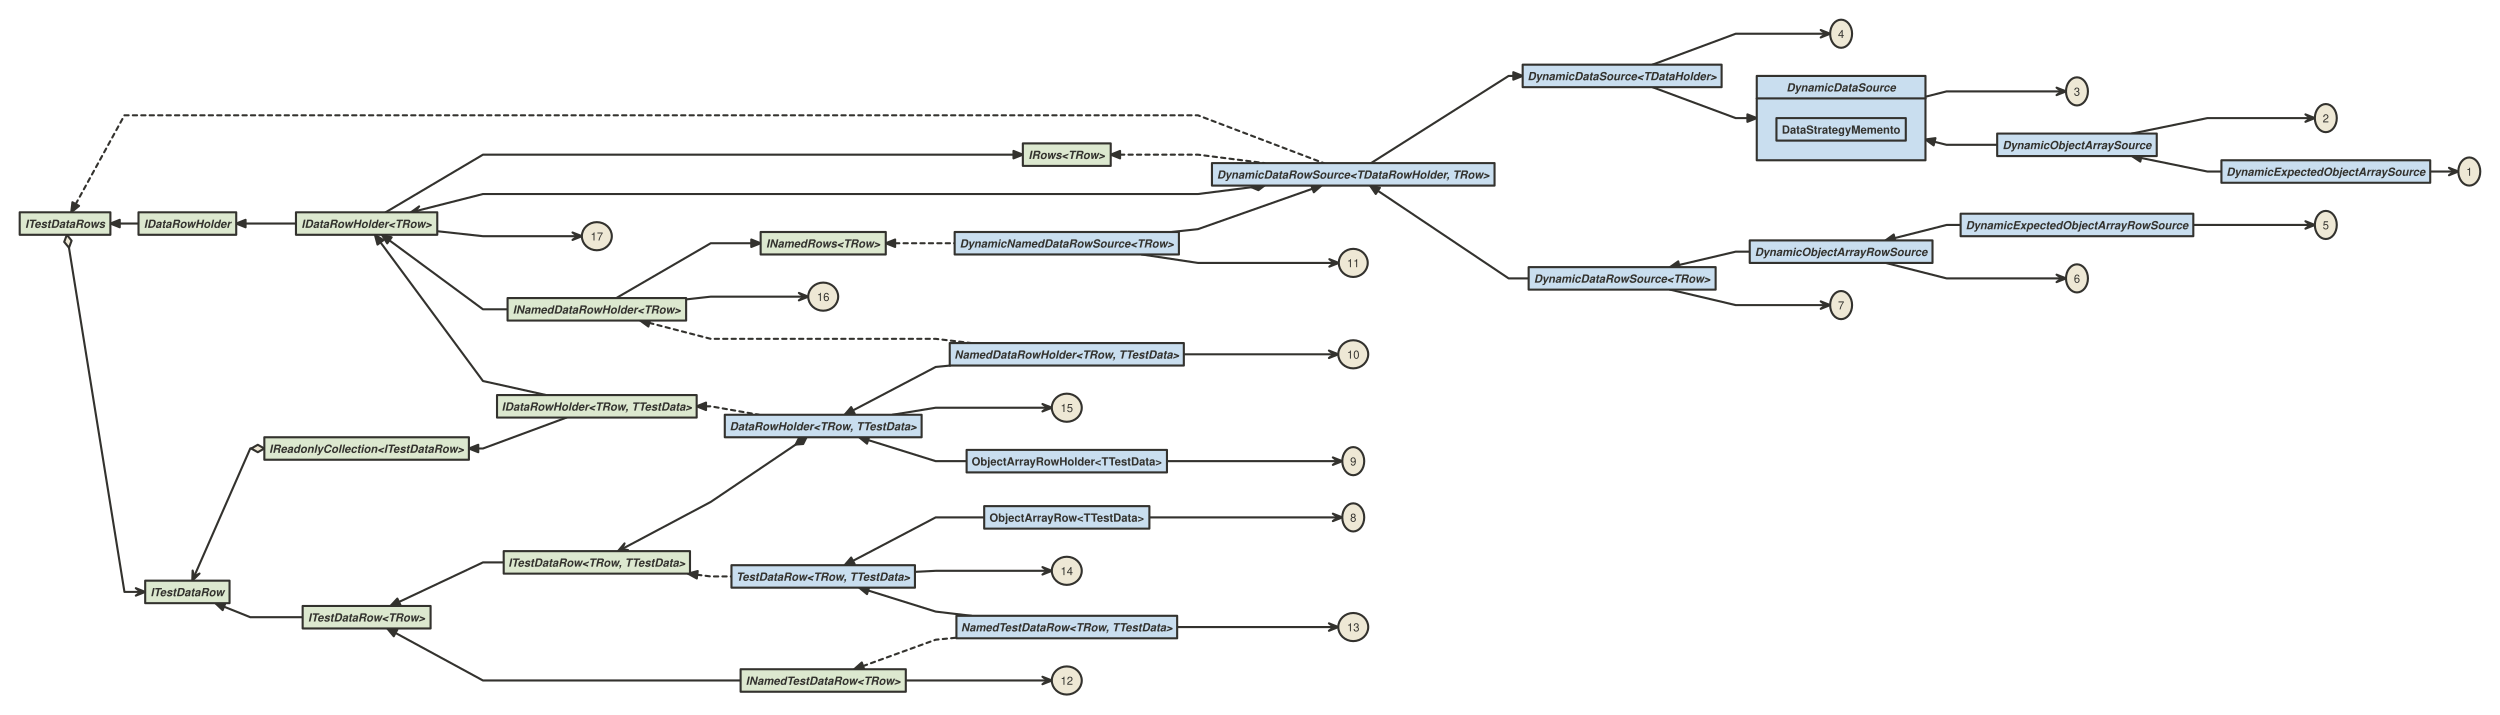
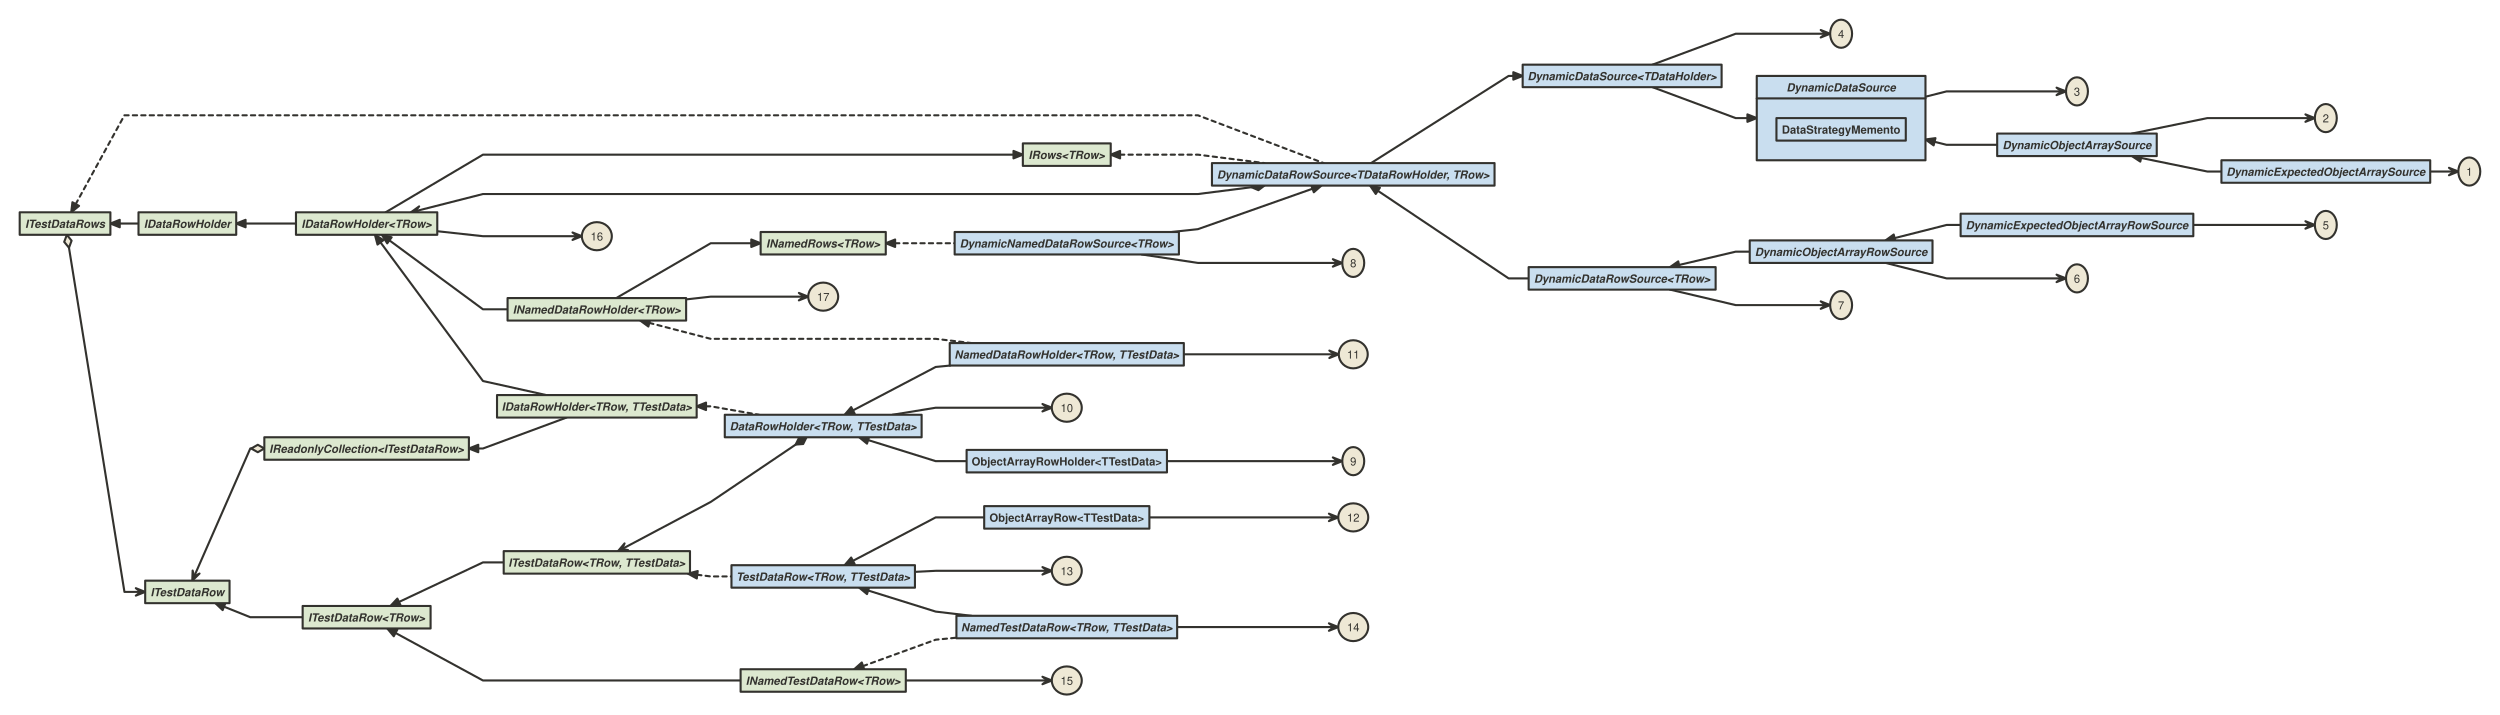
<svg xmlns="http://www.w3.org/2000/svg" version="1.1" baseProfile="full" width="3556.3" height="1016.0" viewBox="0 0 3556.25 1016">
  <g stroke-width="1.0" text-align="left" font="12pt Helvetica, Arial, sans-serif" font-size="12pt" font-family="Helvetica" font-weight="bold" font-style="normal">
    <g font-family="Helvetica" font-size="12pt" font-weight="bold" font-style="normal" stroke-width="3.0" stroke-linejoin="round" stroke-linecap="round" stroke="#33322E">
      <g stroke="transparent" fill="transparent">
        <rect x="0.0" y="0.0" height="1016.0" width="3556.3" stroke="none" />
      </g>
      <g transform="translate(8, 8)" fill="#33322E">
        <g transform="translate(20, 20)" fill="#33322E" font-family="Helvetica" font-size="12pt" font-weight="normal" font-style="normal">
          <g stroke-dasharray="6 6">
            <path d="M79.7 262.3 L149 136 L238.5 136 L238.5 136 L328 136 L328 136 L493.5 136 L493.5 136 L659 136 L659 136 L821 136 L821 136 L983 136 L983 136 L1143 136 L1143 136 L1303 136 L1303 136 L1489.5 136 L1489.5 136 L1676 136 L1676 136 L1854.905 204 L1854.9 204.0 " fill="none" />
          </g>
          <path d="M75.0 259.7 L79.7 262.3 L84.4 264.9 L73.3 274.0 Z" />
          <path d="M2360.5 348.9 L2441 330 L2461 330 L2461.0 330.0 " fill="none" />
          <path d="M2359.3 343.8 L2360.5 348.9 L2361.7 354.1 L2347.5 352.0 Z" />
          <path d="M2347.5 384.0 L2441 406 L2568.708 406 L2568.7 406.0 " fill="none" />
          <path d="M2562.0 411.3 L2568.7 406.0 L2562.0 400.7 L2575.4 406.0 Z" />
          <path d="M248.2 791.9 L328 610 L329.333 610 L329.3 610.0 " fill="none" />
          <g fill="#eee8d5">
            <path d="M338.7 615.3 L329.3 610.0 L338.7 604.7 L348.0 610.0 Z" />
          </g>
          <path d="M246.0 783.6 L248.2 791.9 L255.8 787.9 L245.5 798.0 Z" />
          <path d="M142.3 290.0 L149 290 L169 290 L169.0 290.0 " fill="none" />
          <path d="M142.3 284.7 L142.3 290.0 L142.3 295.3 L129.0 290.0 Z" />
          <path d="M290.6 835.0 L328 850 L402.5 850 L402.5 850.0 " fill="none" />
          <path d="M292.6 830.0 L290.6 835.0 L288.7 839.9 L278.3 830.0 Z" />
          <g stroke-dasharray="6 6">
            <path d="M1245.3 318.0 L1303 318 L1330 318 L1330.0 318.0 " fill="none" />
          </g>
          <path d="M1245.3 312.7 L1245.3 318.0 L1245.3 323.3 L1232.0 318.0 Z" />
          <path d="M1638.7 302.0 L1676 298 L1839.093 240.438 L1839.1 240.4 " fill="none" />
          <path d="M1840.9 245.5 L1839.1 240.4 L1837.3 235.4 L1851.7 236.0 Z" />
          <path d="M2322.6 64.0 L2441 20 L2568.708 20 L2568.7 20.0 " fill="none" />
          <path d="M2562.0 25.3 L2568.7 20.0 L2562.0 14.7 L2575.4 20.0 Z" />
          <path d="M1922.3 204.0 L2118 80 L2124.667 80 L2124.7 80.0 " fill="none" />
          <path d="M2124.7 85.3 L2124.7 80.0 L2124.7 74.7 L2138.0 80.0 Z" />
          <path d="M2322.6 96.0 L2441 140 L2457.667 140 L2457.7 140.0 " fill="none" />
          <path d="M2457.7 145.3 L2457.7 140.0 L2457.7 134.7 L2471.0 140.0 Z" />
          <path d="M2711.0 109.6 L2741 102 L2904.208 102 L2904.2 102.0 " fill="none" />
          <path d="M2897.5 107.3 L2904.2 102.0 L2897.5 96.7 L2910.9 102.0 Z" />
          <path d="M3004.6 162.0 L3112 140 L3258.208 140 L3258.2 140.0 " fill="none" />
          <path d="M3251.5 145.3 L3258.2 140.0 L3251.5 134.7 L3264.9 140.0 Z" />
          <path d="M3017.7 196.7 L3112 216 L3132 216 L3132.0 216.0 " fill="none" />
          <path d="M3018.7 191.5 L3017.7 196.7 L3016.6 201.9 L3004.6 194.0 Z" />
          <path d="M3429.0 216.0 L3449 216 L3462.333 216 L3462.3 216.0 " fill="none" />
          <path d="M3455.7 221.3 L3462.3 216.0 L3455.7 210.7 L3469.0 216.0 Z" />
          <path d="M70.1 324.4 L149 814 L171.833 814 L171.8 814.0 " fill="none" />
          <path d="M165.2 819.3 L171.8 814.0 L165.2 808.7 L178.5 814.0 Z" />
          <g fill="#eee8d5">
            <path d="M73.8 314.4 L70.1 324.4 L63.3 316.1 L67.1 306.0 Z" />
          </g>
          <path d="M1932.0 243.4 L2118 368 L2146.5 368 L2146.5 368.0 " fill="none" />
          <path d="M1934.9 239.0 L1932.0 243.4 L1929.0 247.9 L1920.9 236.0 Z" />
-           <path d="M1596.1 334.0 L1676 346 L1869.708 346 L1869.7 346.0 " fill="none" />
-           <path d="M1863.0 351.3 L1869.7 346.0 L1863.0 340.7 L1876.4 346.0 Z" />
+           <path d="M1596.1 334.0 L1676 346 L1874.708 346 L1874.7 346.0 " fill="none" />
+           <path d="M1868.0 351.3 L1874.7 346.0 L1868.0 340.7 L1881.4 346.0 Z" />
          <path d="M520.5 274.0 L659 192 L821 192 L821 192 L983 192 L983 192 L1143 192 L1143 192 L1303 192 L1303 192 L1413.667 192 L1413.7 192.0 " fill="none" />
          <path d="M1413.7 197.3 L1413.7 192.0 L1413.7 186.7 L1427.0 192.0 Z" />
          <path d="M321.3 290.0 L328 290 L393 290 L393.0 290.0 " fill="none" />
          <path d="M321.3 284.7 L321.3 290.0 L321.3 295.3 L308.0 290.0 Z" />
          <path d="M563.0 272.4 L659 248 L821 248 L821 248 L983 248 L983 248 L1143 248 L1143 248 L1303 248 L1303 248 L1489.5 248 L1489.5 248 L1676 248 L1676 248 L1752.196 238.346 L1752.2 238.3 " fill="none" />
          <g fill="#33322E">
            <path d="M1762.1 242.5 L1752.2 238.3 L1760.8 231.9 L1770.7 236.0 Z" />
          </g>
          <path d="M568.2 265.6 L563.0 272.4 L570.8 275.9 L556.5 274.0 Z" />
          <path d="M594.0 300.9 L659 308 L793.083 308 L793.1 308.0 " fill="none" />
          <path d="M786.4 313.3 L793.1 308.0 L786.4 302.7 L799.8 308.0 Z" />
          <path d="M525.9 313.9 L659 412 L694 412 L694.0 412.0 " fill="none" />
          <path d="M529.1 309.6 L525.9 313.9 L522.8 318.2 L515.2 306.0 Z" />
          <path d="M2723.9 173.7 L2741 178 L2813 178 L2813.0 178.0 " fill="none" />
          <path d="M2725.2 168.5 L2723.9 173.7 L2722.6 178.8 L2711.0 170.4 Z" />
          <path d="M848.6 396.0 L983 318 L1040.667 318 L1040.7 318.0 " fill="none" />
          <path d="M1040.7 323.3 L1040.7 318.0 L1040.7 312.7 L1054.0 318.0 Z" />
          <path d="M513.2 316.7 L659 514 L749 534 L749.0 534.0 " fill="none" />
          <path d="M517.5 313.6 L513.2 316.7 L509.0 319.9 L505.3 306.0 Z" />
          <path d="M948.0 397.9 L983 394 L1115.083 394 L1115.1 394.0 " fill="none" />
          <path d="M1108.4 399.3 L1115.1 394.0 L1108.4 388.7 L1121.8 394.0 Z" />
          <g stroke-dasharray="6 6">
            <path d="M895.6 431.3 L983 454 L1143 454 L1143 454 L1303 454 L1303 454 L1353.864 460 L1353.9 460.0 " fill="none" />
          </g>
          <path d="M897.0 426.2 L895.6 431.3 L894.3 436.5 L882.7 428.0 Z" />
-           <path d="M1656.0 476.0 L1676 476 L1869.083 476 L1869.1 476.0 " fill="none" />
-           <path d="M1862.4 481.3 L1869.1 476.0 L1862.4 470.7 L1875.8 476.0 Z" />
+           <path d="M1656.0 476.0 L1676 476 L1869.708 476 L1869.7 476.0 " fill="none" />
+           <path d="M1863.0 481.3 L1869.7 476.0 L1863.0 470.7 L1876.4 476.0 Z" />
          <path d="M1185.3 555.8 L1303 494 L1323.722 492 L1323.7 492.0 " fill="none" />
          <path d="M1182.8 551.1 L1185.3 555.8 L1187.8 560.5 L1173.5 562.0 Z" />
          <path d="M1241.5 562.0 L1303 552 L1461.583 552 L1461.6 552.0 " fill="none" />
          <path d="M1454.9 557.3 L1461.6 552.0 L1454.9 546.7 L1468.3 552.0 Z" />
          <path d="M1206.9 598.0 L1303 628 L1347 628 L1347.0 628.0 " fill="none" />
          <path d="M1208.5 592.9 L1206.9 598.0 L1205.3 603.1 L1194.2 594.0 Z" />
          <path d="M1632.0 628.0 L1676 628 L1874.708 628 L1874.7 628.0 " fill="none" />
          <path d="M1868.0 633.3 L1874.7 628.0 L1868.0 622.7 L1881.4 628.0 Z" />
          <path d="M652.3 610.0 L659 610 L777.8 566 L777.8 566.0 " fill="none" />
          <path d="M652.3 604.7 L652.3 610.0 L652.3 615.3 L639.0 610.0 Z" />
          <g stroke-dasharray="6 6">
            <path d="M976.3 550.0 L983 550 L1051.571 562 L1051.6 562.0 " fill="none" />
          </g>
          <path d="M976.3 544.7 L976.3 550.0 L976.3 555.3 L963.0 550.0 Z" />
          <path d="M857.0 752.9 L983 686 L1103.824 604.443 L1103.8 604.4 " fill="none" />
          <g fill="#33322E">
            <path d="M1114.5 603.6 L1103.8 604.4 L1108.6 594.8 L1119.3 594.0 Z" />
          </g>
          <path d="M860.4 745.0 L857.0 752.9 L865.4 754.5 L851.1 756.0 Z" />
          <path d="M539.5 828.3 L659 772 L688.5 772 L688.5 772.0 " fill="none" />
          <path d="M537.2 823.5 L539.5 828.3 L541.8 833.1 L527.4 834.0 Z" />
          <g stroke-dasharray="6 6">
            <path d="M963.8 789.6 L983 792 L1012.5 792 L1012.5 792.0 " fill="none" />
          </g>
          <path d="M964.5 784.3 L963.8 789.6 L963.2 794.9 L950.6 788.0 Z" />
          <path d="M1185.3 769.8 L1303 708 L1372 708 L1372.0 708.0 " fill="none" />
          <path d="M1182.8 765.1 L1185.3 769.8 L1187.8 774.5 L1173.5 776.0 Z" />
          <path d="M1273.5 785.5 L1303 784 L1461.583 784 L1461.6 784.0 " fill="none" />
          <path d="M1454.9 789.3 L1461.6 784.0 L1454.9 778.7 L1468.3 784.0 Z" />
-           <path d="M1607.0 708.0 L1676 708 L1874.708 708 L1874.7 708.0 " fill="none" />
-           <path d="M1868.0 713.3 L1874.7 708.0 L1868.0 702.7 L1881.4 708.0 Z" />
+           <path d="M1607.0 708.0 L1676 708 L1869.083 708 L1869.1 708.0 " fill="none" />
+           <path d="M1862.4 713.3 L1869.1 708.0 L1862.4 702.7 L1875.8 708.0 Z" />
          <path d="M1206.9 812.0 L1303 842 L1353.864 848 L1353.9 848.0 " fill="none" />
          <path d="M1208.5 806.9 L1206.9 812.0 L1205.3 817.1 L1194.2 808.0 Z" />
          <g stroke-dasharray="6 6">
            <path d="M1199.7 919.5 L1303 882 L1332.5 879.153 L1332.5 879.2 " fill="none" />
          </g>
          <path d="M1197.9 914.4 L1199.7 919.5 L1201.5 924.5 L1187.1 924.0 Z" />
          <g stroke-dasharray="6 6">
            <path d="M1565.3 192.0 L1676 192 L1770.714 204 L1770.7 204.0 " fill="none" />
          </g>
          <path d="M1565.3 186.7 L1565.3 192.0 L1565.3 197.3 L1552.0 192.0 Z" />
          <path d="M534.6 872.4 L659 940 L821 940 L821 940 L983 940 L983 940 L1025.5 940 L1025.5 940.0 " fill="none" />
          <path d="M537.2 867.7 L534.6 872.4 L532.1 877.1 L522.9 866.0 Z" />
          <path d="M1646.5 864.0 L1676 864 L1869.083 864 L1869.1 864.0 " fill="none" />
          <path d="M1862.4 869.3 L1869.1 864.0 L1862.4 858.7 L1875.8 864.0 Z" />
          <path d="M2667.1 310.7 L2741 292 L2761 292 L2761.0 292.0 " fill="none" />
          <path d="M2665.8 305.6 L2667.1 310.7 L2668.4 315.9 L2654.2 314.0 Z" />
          <path d="M3092.0 292.0 L3112 292 L3258.208 292 L3258.2 292.0 " fill="none" />
          <path d="M3251.5 297.3 L3258.2 292.0 L3251.5 286.7 L3264.9 292.0 Z" />
          <path d="M2654.2 346.0 L2741 368 L2904.208 368 L2904.2 368.0 " fill="none" />
          <path d="M2897.5 373.3 L2904.2 368.0 L2897.5 362.7 L2910.9 368.0 Z" />
          <path d="M1260.5 940.0 L1303 940 L1461.583 940 L1461.6 940.0 " fill="none" />
          <path d="M1454.9 945.3 L1461.6 940.0 L1454.9 934.7 L1468.3 940.0 Z" />
          <g data-name="ITestDataRows">
            <g fill="#DCE8CF" stroke="#33322E" data-name="ITestDataRows">
              <rect x="0.0" y="274.0" height="32.0" width="129.0" data-name="ITestDataRows" />
            </g>
            <g transform="translate(0, 274)" font-family="Helvetica" font-size="12pt" font-weight="bold" font-style="italic" data-name="ITestDataRows" data-compartment="0">
              <g transform="translate(8, 8)" fill="#33322E" text-align="center" data-name="ITestDataRows" data-compartment="0">
                <text x="56.5" y="14.1" stroke="none" text-anchor="middle" data-name="ITestDataRows" data-compartment="0">ITestDataRows</text>
              </g>
            </g>
          </g>
          <g data-name="DynamicNamedDataRowSource&lt;TRow&gt;">
            <g fill="#C9DEEF" stroke="#33322E" data-name="DynamicNamedDataRowSource&lt;TRow&gt;">
              <rect x="1330.0" y="302.0" height="32.0" width="319.0" data-name="DynamicNamedDataRowSource&lt;TRow&gt;" />
            </g>
            <g transform="translate(1330, 302)" font-family="Helvetica" font-size="12pt" font-weight="bold" font-style="italic" data-name="DynamicNamedDataRowSource&lt;TRow&gt;" data-compartment="0">
              <g transform="translate(8, 8)" fill="#33322E" text-align="center" data-name="DynamicNamedDataRowSource&lt;TRow&gt;" data-compartment="0">
                <text x="151.5" y="14.1" stroke="none" text-anchor="middle" data-name="DynamicNamedDataRowSource&lt;TRow&gt;" data-compartment="0">DynamicNamedDataRowSource&lt;TRow&gt;</text>
              </g>
            </g>
          </g>
          <g data-name="DynamicDataSource">
            <g fill="#C9DEEF" stroke="#33322E" data-name="DynamicDataSource">
              <rect x="2471.0" y="80.0" height="120.0" width="240.0" data-name="DynamicDataSource" />
              <path d="M2471.0 112.0 L2711.0 112.0" fill="none" data-name="DynamicDataSource" />
            </g>
            <g transform="translate(2471, 80)" font-family="Helvetica" font-size="12pt" font-weight="bold" font-style="italic" data-name="DynamicDataSource" data-compartment="0">
              <g transform="translate(8, 8)" fill="#33322E" text-align="center" data-name="DynamicDataSource" data-compartment="0">
                <text x="112.0" y="14.1" stroke="none" text-anchor="middle" data-name="DynamicDataSource" data-compartment="0">DynamicDataSource</text>
              </g>
            </g>
            <g transform="translate(2471, 112)" font-family="Helvetica" font-size="12pt" font-weight="normal" font-style="normal" data-name="DynamicDataSource" data-compartment="1">
              <g transform="translate(8, 8)" fill="#33322E" data-name="DynamicDataSource" data-compartment="1">
                <g transform="translate(20, 20)" data-name="DynamicDataSource" data-compartment="1">
                  <g data-name="DataStrategyMemento">
                    <g fill="#C9DEEF" stroke="#33322E" data-name="DataStrategyMemento">
                      <rect x="0.0" y="0.0" height="32.0" width="184.0" data-name="DataStrategyMemento" />
                    </g>
                    <g transform="translate(0, 0)" font-family="Helvetica" font-size="12pt" font-weight="bold" font-style="normal" data-name="DataStrategyMemento" data-compartment="0">
                      <g transform="translate(8, 8)" fill="#33322E" text-align="center" data-name="DataStrategyMemento" data-compartment="0">
                        <text x="84.0" y="14.1" stroke="none" text-anchor="middle" data-name="DataStrategyMemento" data-compartment="0">DataStrategyMemento</text>
                      </g>
                    </g>
                  </g>
                </g>
              </g>
            </g>
          </g>
          <g data-name="ITestDataRow&lt;TRow, TTestData&gt;">
            <g fill="#DCE8CF" stroke="#33322E" data-name="ITestDataRow&lt;TRow, TTestData&gt;">
              <rect x="688.5" y="756.0" height="32.0" width="265.0" data-name="ITestDataRow&lt;TRow, TTestData&gt;" />
            </g>
            <g transform="translate(688.5, 756)" font-family="Helvetica" font-size="12pt" font-weight="bold" font-style="italic" data-name="ITestDataRow&lt;TRow, TTestData&gt;" data-compartment="0">
              <g transform="translate(8, 8)" fill="#33322E" text-align="center" data-name="ITestDataRow&lt;TRow, TTestData&gt;" data-compartment="0">
                <text x="124.5" y="14.1" stroke="none" text-anchor="middle" data-name="ITestDataRow&lt;TRow, TTestData&gt;" data-compartment="0">ITestDataRow&lt;TRow, TTestData&gt;</text>
              </g>
            </g>
          </g>
          <g data-name="INamedTestDataRow&lt;TRow&gt;">
            <g fill="#DCE8CF" stroke="#33322E" data-name="INamedTestDataRow&lt;TRow&gt;">
              <rect x="1025.5" y="924.0" height="32.0" width="235.0" data-name="INamedTestDataRow&lt;TRow&gt;" />
            </g>
            <g transform="translate(1025.5, 924)" font-family="Helvetica" font-size="12pt" font-weight="bold" font-style="italic" data-name="INamedTestDataRow&lt;TRow&gt;" data-compartment="0">
              <g transform="translate(8, 8)" fill="#33322E" text-align="center" data-name="INamedTestDataRow&lt;TRow&gt;" data-compartment="0">
                <text x="109.5" y="14.1" stroke="none" text-anchor="middle" data-name="INamedTestDataRow&lt;TRow&gt;" data-compartment="0">INamedTestDataRow&lt;TRow&gt;</text>
              </g>
            </g>
          </g>
          <g data-name="TestDataRow&lt;TRow, TTestData&gt;">
            <g fill="#C9DEEF" stroke="#33322E" data-name="TestDataRow&lt;TRow, TTestData&gt;">
              <rect x="1012.5" y="776.0" height="32.0" width="261.0" data-name="TestDataRow&lt;TRow, TTestData&gt;" />
            </g>
            <g transform="translate(1012.5, 776)" font-family="Helvetica" font-size="12pt" font-weight="bold" font-style="italic" data-name="TestDataRow&lt;TRow, TTestData&gt;" data-compartment="0">
              <g transform="translate(8, 8)" fill="#33322E" text-align="center" data-name="TestDataRow&lt;TRow, TTestData&gt;" data-compartment="0">
                <text x="122.5" y="14.1" stroke="none" text-anchor="middle" data-name="TestDataRow&lt;TRow, TTestData&gt;" data-compartment="0">TestDataRow&lt;TRow, TTestData&gt;</text>
              </g>
            </g>
          </g>
          <g data-name="ITestDataRow&lt;TRow&gt;">
            <g fill="#DCE8CF" stroke="#33322E" data-name="ITestDataRow&lt;TRow&gt;">
              <rect x="402.5" y="834.0" height="32.0" width="182.0" data-name="ITestDataRow&lt;TRow&gt;" />
            </g>
            <g transform="translate(402.5, 834)" font-family="Helvetica" font-size="12pt" font-weight="bold" font-style="italic" data-name="ITestDataRow&lt;TRow&gt;" data-compartment="0">
              <g transform="translate(8, 8)" fill="#33322E" text-align="center" data-name="ITestDataRow&lt;TRow&gt;" data-compartment="0">
                <text x="83.0" y="14.1" stroke="none" text-anchor="middle" data-name="ITestDataRow&lt;TRow&gt;" data-compartment="0">ITestDataRow&lt;TRow&gt;</text>
              </g>
            </g>
          </g>
          <g data-name="DynamicDataRowSource&lt;TRow&gt;">
            <g fill="#C9DEEF" stroke="#33322E" data-name="DynamicDataRowSource&lt;TRow&gt;">
              <rect x="2146.5" y="352.0" height="32.0" width="266.0" data-name="DynamicDataRowSource&lt;TRow&gt;" />
            </g>
            <g transform="translate(2146.5, 352)" font-family="Helvetica" font-size="12pt" font-weight="bold" font-style="italic" data-name="DynamicDataRowSource&lt;TRow&gt;" data-compartment="0">
              <g transform="translate(8, 8)" fill="#33322E" text-align="center" data-name="DynamicDataRowSource&lt;TRow&gt;" data-compartment="0">
                <text x="125.0" y="14.1" stroke="none" text-anchor="middle" data-name="DynamicDataRowSource&lt;TRow&gt;" data-compartment="0">DynamicDataRowSource&lt;TRow&gt;</text>
              </g>
            </g>
          </g>
          <g data-name="DynamicDataRowSource&lt;TDataRowHolder, TRow&gt;">
            <g fill="#C9DEEF" stroke="#33322E" data-name="DynamicDataRowSource&lt;TDataRowHolder, TRow&gt;">
              <rect x="1696.0" y="204.0" height="32.0" width="402.0" data-name="DynamicDataRowSource&lt;TDataRowHolder, TRow&gt;" />
            </g>
            <g transform="translate(1696, 204)" font-family="Helvetica" font-size="12pt" font-weight="bold" font-style="italic" data-name="DynamicDataRowSource&lt;TDataRowHolder, TRow&gt;" data-compartment="0">
              <g transform="translate(8, 8)" fill="#33322E" text-align="center" data-name="DynamicDataRowSource&lt;TDataRowHolder, TRow&gt;" data-compartment="0">
                <text x="193.0" y="14.1" stroke="none" text-anchor="middle" data-name="DynamicDataRowSource&lt;TDataRowHolder, TRow&gt;" data-compartment="0">DynamicDataRowSource&lt;TDataRowHolder, TRow&gt;</text>
              </g>
            </g>
          </g>
          <g data-name="IDataRowHolder">
            <g fill="#DCE8CF" stroke="#33322E" data-name="IDataRowHolder">
              <rect x="169.0" y="274.0" height="32.0" width="139.0" data-name="IDataRowHolder" />
            </g>
            <g transform="translate(169, 274)" font-family="Helvetica" font-size="12pt" font-weight="bold" font-style="italic" data-name="IDataRowHolder" data-compartment="0">
              <g transform="translate(8, 8)" fill="#33322E" text-align="center" data-name="IDataRowHolder" data-compartment="0">
                <text x="61.5" y="14.1" stroke="none" text-anchor="middle" data-name="IDataRowHolder" data-compartment="0">IDataRowHolder</text>
              </g>
            </g>
          </g>
          <g data-name="INamedDataRowHolder&lt;TRow&gt;">
            <g fill="#DCE8CF" stroke="#33322E" data-name="INamedDataRowHolder&lt;TRow&gt;">
              <rect x="694.0" y="396.0" height="32.0" width="254.0" data-name="INamedDataRowHolder&lt;TRow&gt;" />
            </g>
            <g transform="translate(694, 396)" font-family="Helvetica" font-size="12pt" font-weight="bold" font-style="italic" data-name="INamedDataRowHolder&lt;TRow&gt;" data-compartment="0">
              <g transform="translate(8, 8)" fill="#33322E" text-align="center" data-name="INamedDataRowHolder&lt;TRow&gt;" data-compartment="0">
                <text x="119.0" y="14.1" stroke="none" text-anchor="middle" data-name="INamedDataRowHolder&lt;TRow&gt;" data-compartment="0">INamedDataRowHolder&lt;TRow&gt;</text>
              </g>
            </g>
          </g>
          <g data-name="IDataRowHolder&lt;TRow, TTestData&gt;">
            <g fill="#DCE8CF" stroke="#33322E" data-name="IDataRowHolder&lt;TRow, TTestData&gt;">
              <rect x="679.0" y="534.0" height="32.0" width="284.0" data-name="IDataRowHolder&lt;TRow, TTestData&gt;" />
            </g>
            <g transform="translate(679, 534)" font-family="Helvetica" font-size="12pt" font-weight="bold" font-style="italic" data-name="IDataRowHolder&lt;TRow, TTestData&gt;" data-compartment="0">
              <g transform="translate(8, 8)" fill="#33322E" text-align="center" data-name="IDataRowHolder&lt;TRow, TTestData&gt;" data-compartment="0">
                <text x="134.0" y="14.1" stroke="none" text-anchor="middle" data-name="IDataRowHolder&lt;TRow, TTestData&gt;" data-compartment="0">IDataRowHolder&lt;TRow, TTestData&gt;</text>
              </g>
            </g>
          </g>
          <g data-name="IReadonlyCollection&lt;ITestDataRow&gt;">
            <g fill="#DCE8CF" stroke="#33322E" data-name="IReadonlyCollection&lt;ITestDataRow&gt;">
              <rect x="348.0" y="594.0" height="32.0" width="291.0" data-name="IReadonlyCollection&lt;ITestDataRow&gt;" />
            </g>
            <g transform="translate(348, 594)" font-family="Helvetica" font-size="12pt" font-weight="bold" font-style="italic" data-name="IReadonlyCollection&lt;ITestDataRow&gt;" data-compartment="0">
              <g transform="translate(8, 8)" fill="#33322E" text-align="center" data-name="IReadonlyCollection&lt;ITestDataRow&gt;" data-compartment="0">
                <text x="137.5" y="14.1" stroke="none" text-anchor="middle" data-name="IReadonlyCollection&lt;ITestDataRow&gt;" data-compartment="0">IReadonlyCollection&lt;ITestDataRow&gt;</text>
              </g>
            </g>
          </g>
          <g data-name="NamedDataRowHolder&lt;TRow, TTestData&gt;">
            <g fill="#C9DEEF" stroke="#33322E" data-name="NamedDataRowHolder&lt;TRow, TTestData&gt;">
              <rect x="1323.0" y="460.0" height="32.0" width="333.0" data-name="NamedDataRowHolder&lt;TRow, TTestData&gt;" />
            </g>
            <g transform="translate(1323, 460)" font-family="Helvetica" font-size="12pt" font-weight="bold" font-style="italic" data-name="NamedDataRowHolder&lt;TRow, TTestData&gt;" data-compartment="0">
              <g transform="translate(8, 8)" fill="#33322E" text-align="center" data-name="NamedDataRowHolder&lt;TRow, TTestData&gt;" data-compartment="0">
                <text x="158.5" y="14.1" stroke="none" text-anchor="middle" data-name="NamedDataRowHolder&lt;TRow, TTestData&gt;" data-compartment="0">NamedDataRowHolder&lt;TRow, TTestData&gt;</text>
              </g>
            </g>
          </g>
          <g data-name="DataRowHolder&lt;TRow, TTestData&gt;">
            <g fill="#C9DEEF" stroke="#33322E" data-name="DataRowHolder&lt;TRow, TTestData&gt;">
              <rect x="1003.0" y="562.0" height="32.0" width="280.0" data-name="DataRowHolder&lt;TRow, TTestData&gt;" />
            </g>
            <g transform="translate(1003, 562)" font-family="Helvetica" font-size="12pt" font-weight="bold" font-style="italic" data-name="DataRowHolder&lt;TRow, TTestData&gt;" data-compartment="0">
              <g transform="translate(8, 8)" fill="#33322E" text-align="center" data-name="DataRowHolder&lt;TRow, TTestData&gt;" data-compartment="0">
                <text x="132.0" y="14.1" stroke="none" text-anchor="middle" data-name="DataRowHolder&lt;TRow, TTestData&gt;" data-compartment="0">DataRowHolder&lt;TRow, TTestData&gt;</text>
              </g>
            </g>
          </g>
          <g data-name="IDataRowHolder&lt;TRow&gt;">
            <g fill="#DCE8CF" stroke="#33322E" data-name="IDataRowHolder&lt;TRow&gt;">
              <rect x="393.0" y="274.0" height="32.0" width="201.0" data-name="IDataRowHolder&lt;TRow&gt;" />
            </g>
            <g transform="translate(393, 274)" font-family="Helvetica" font-size="12pt" font-weight="bold" font-style="italic" data-name="IDataRowHolder&lt;TRow&gt;" data-compartment="0">
              <g transform="translate(8, 8)" fill="#33322E" text-align="center" data-name="IDataRowHolder&lt;TRow&gt;" data-compartment="0">
                <text x="92.5" y="14.1" stroke="none" text-anchor="middle" data-name="IDataRowHolder&lt;TRow&gt;" data-compartment="0">IDataRowHolder&lt;TRow&gt;</text>
              </g>
            </g>
          </g>
          <g data-name="ITestDataRow">
            <g fill="#DCE8CF" stroke="#33322E" data-name="ITestDataRow">
              <rect x="178.5" y="798.0" height="32.0" width="120.0" data-name="ITestDataRow" />
            </g>
            <g transform="translate(178.5, 798)" font-family="Helvetica" font-size="12pt" font-weight="bold" font-style="italic" data-name="ITestDataRow" data-compartment="0">
              <g transform="translate(8, 8)" fill="#33322E" text-align="center" data-name="ITestDataRow" data-compartment="0">
                <text x="52.0" y="14.1" stroke="none" text-anchor="middle" data-name="ITestDataRow" data-compartment="0">ITestDataRow</text>
              </g>
            </g>
          </g>
          <g data-name="IRows&lt;TRow&gt;">
            <g fill="#DCE8CF" stroke="#33322E" data-name="IRows&lt;TRow&gt;">
              <rect x="1427.0" y="176.0" height="32.0" width="125.0" data-name="IRows&lt;TRow&gt;" />
            </g>
            <g transform="translate(1427, 176)" font-family="Helvetica" font-size="12pt" font-weight="bold" font-style="italic" data-name="IRows&lt;TRow&gt;" data-compartment="0">
              <g transform="translate(8, 8)" fill="#33322E" text-align="center" data-name="IRows&lt;TRow&gt;" data-compartment="0">
                <text x="54.5" y="14.1" stroke="none" text-anchor="middle" data-name="IRows&lt;TRow&gt;" data-compartment="0">IRows&lt;TRow&gt;</text>
              </g>
            </g>
          </g>
          <g data-name="DynamicExpectedObjectArrayRowSource">
            <g fill="#C9DEEF" stroke="#33322E" data-name="DynamicExpectedObjectArrayRowSource">
              <rect x="2761.0" y="276.0" height="32.0" width="331.0" data-name="DynamicExpectedObjectArrayRowSource" />
            </g>
            <g transform="translate(2761, 276)" font-family="Helvetica" font-size="12pt" font-weight="bold" font-style="italic" data-name="DynamicExpectedObjectArrayRowSource" data-compartment="0">
              <g transform="translate(8, 8)" fill="#33322E" text-align="center" data-name="DynamicExpectedObjectArrayRowSource" data-compartment="0">
                <text x="157.5" y="14.1" stroke="none" text-anchor="middle" data-name="DynamicExpectedObjectArrayRowSource" data-compartment="0">DynamicExpectedObjectArrayRowSource</text>
              </g>
            </g>
          </g>
          <g data-name="DynamicDataSource&lt;TDataHolder&gt;">
            <g fill="#C9DEEF" stroke="#33322E" data-name="DynamicDataSource&lt;TDataHolder&gt;">
              <rect x="2138.0" y="64.0" height="32.0" width="283.0" data-name="DynamicDataSource&lt;TDataHolder&gt;" />
            </g>
            <g transform="translate(2138, 64)" font-family="Helvetica" font-size="12pt" font-weight="bold" font-style="italic" data-name="DynamicDataSource&lt;TDataHolder&gt;" data-compartment="0">
              <g transform="translate(8, 8)" fill="#33322E" text-align="center" data-name="DynamicDataSource&lt;TDataHolder&gt;" data-compartment="0">
                <text x="133.5" y="14.1" stroke="none" text-anchor="middle" data-name="DynamicDataSource&lt;TDataHolder&gt;" data-compartment="0">DynamicDataSource&lt;TDataHolder&gt;</text>
              </g>
            </g>
          </g>
          <g data-name="INamedRows&lt;TRow&gt;">
            <g fill="#DCE8CF" stroke="#33322E" data-name="INamedRows&lt;TRow&gt;">
              <rect x="1054.0" y="302.0" height="32.0" width="178.0" data-name="INamedRows&lt;TRow&gt;" />
            </g>
            <g transform="translate(1054, 302)" font-family="Helvetica" font-size="12pt" font-weight="bold" font-style="italic" data-name="INamedRows&lt;TRow&gt;" data-compartment="0">
              <g transform="translate(8, 8)" fill="#33322E" text-align="center" data-name="INamedRows&lt;TRow&gt;" data-compartment="0">
                <text x="81.0" y="14.1" stroke="none" text-anchor="middle" data-name="INamedRows&lt;TRow&gt;" data-compartment="0">INamedRows&lt;TRow&gt;</text>
              </g>
            </g>
          </g>
          <g data-name="DynamicObjectArrayRowSource">
            <g fill="#C9DEEF" stroke="#33322E" data-name="DynamicObjectArrayRowSource">
              <rect x="2461.0" y="314.0" height="32.0" width="260.0" data-name="DynamicObjectArrayRowSource" />
            </g>
            <g transform="translate(2461, 314)" font-family="Helvetica" font-size="12pt" font-weight="bold" font-style="italic" data-name="DynamicObjectArrayRowSource" data-compartment="0">
              <g transform="translate(8, 8)" fill="#33322E" text-align="center" data-name="DynamicObjectArrayRowSource" data-compartment="0">
                <text x="122.0" y="14.1" stroke="none" text-anchor="middle" data-name="DynamicObjectArrayRowSource" data-compartment="0">DynamicObjectArrayRowSource</text>
              </g>
            </g>
          </g>
          <g data-name="DynamicObjectArraySource">
            <g fill="#C9DEEF" stroke="#33322E" data-name="DynamicObjectArraySource">
              <rect x="2813.0" y="162.0" height="32.0" width="227.0" data-name="DynamicObjectArraySource" />
            </g>
            <g transform="translate(2813, 162)" font-family="Helvetica" font-size="12pt" font-weight="bold" font-style="italic" data-name="DynamicObjectArraySource" data-compartment="0">
              <g transform="translate(8, 8)" fill="#33322E" text-align="center" data-name="DynamicObjectArraySource" data-compartment="0">
                <text x="105.5" y="14.1" stroke="none" text-anchor="middle" data-name="DynamicObjectArraySource" data-compartment="0">DynamicObjectArraySource</text>
              </g>
            </g>
          </g>
          <g data-name="DynamicExpectedObjectArraySource">
            <g fill="#C9DEEF" stroke="#33322E" data-name="DynamicExpectedObjectArraySource">
              <rect x="3132.0" y="200.0" height="32.0" width="297.0" data-name="DynamicExpectedObjectArraySource" />
            </g>
            <g transform="translate(3132, 200)" font-family="Helvetica" font-size="12pt" font-weight="bold" font-style="italic" data-name="DynamicExpectedObjectArraySource" data-compartment="0">
              <g transform="translate(8, 8)" fill="#33322E" text-align="center" data-name="DynamicExpectedObjectArraySource" data-compartment="0">
                <text x="140.5" y="14.1" stroke="none" text-anchor="middle" data-name="DynamicExpectedObjectArraySource" data-compartment="0">DynamicExpectedObjectArraySource</text>
              </g>
            </g>
          </g>
          <g data-name="ObjectArrayRowHolder&lt;TTestData&gt;">
            <g fill="#C9DEEF" stroke="#33322E" data-name="ObjectArrayRowHolder&lt;TTestData&gt;">
              <rect x="1347.0" y="612.0" height="32.0" width="285.0" data-name="ObjectArrayRowHolder&lt;TTestData&gt;" />
            </g>
            <g transform="translate(1347, 612)" font-family="Helvetica" font-size="12pt" font-weight="bold" font-style="normal" data-name="ObjectArrayRowHolder&lt;TTestData&gt;" data-compartment="0">
              <g transform="translate(8, 8)" fill="#33322E" text-align="center" data-name="ObjectArrayRowHolder&lt;TTestData&gt;" data-compartment="0">
                <text x="134.5" y="14.1" stroke="none" text-anchor="middle" data-name="ObjectArrayRowHolder&lt;TTestData&gt;" data-compartment="0">ObjectArrayRowHolder&lt;TTestData&gt;</text>
              </g>
            </g>
          </g>
          <g data-name="ObjectArrayRow&lt;TTestData&gt;">
            <g fill="#C9DEEF" stroke="#33322E" data-name="ObjectArrayRow&lt;TTestData&gt;">
              <rect x="1372.0" y="692.0" height="32.0" width="235.0" data-name="ObjectArrayRow&lt;TTestData&gt;" />
            </g>
            <g transform="translate(1372, 692)" font-family="Helvetica" font-size="12pt" font-weight="bold" font-style="normal" data-name="ObjectArrayRow&lt;TTestData&gt;" data-compartment="0">
              <g transform="translate(8, 8)" fill="#33322E" text-align="center" data-name="ObjectArrayRow&lt;TTestData&gt;" data-compartment="0">
                <text x="109.5" y="14.1" stroke="none" text-anchor="middle" data-name="ObjectArrayRow&lt;TTestData&gt;" data-compartment="0">ObjectArrayRow&lt;TTestData&gt;</text>
              </g>
            </g>
          </g>
          <g data-name="NamedTestDataRow&lt;TRow, TTestData&gt;">
            <g fill="#C9DEEF" stroke="#33322E" data-name="NamedTestDataRow&lt;TRow, TTestData&gt;">
              <rect x="1332.5" y="848.0" height="32.0" width="314.0" data-name="NamedTestDataRow&lt;TRow, TTestData&gt;" />
            </g>
            <g transform="translate(1332.5, 848)" font-family="Helvetica" font-size="12pt" font-weight="bold" font-style="italic" data-name="NamedTestDataRow&lt;TRow, TTestData&gt;" data-compartment="0">
              <g transform="translate(8, 8)" fill="#33322E" text-align="center" data-name="NamedTestDataRow&lt;TRow, TTestData&gt;" data-compartment="0">
                <text x="149.0" y="14.1" stroke="none" text-anchor="middle" data-name="NamedTestDataRow&lt;TRow, TTestData&gt;" data-compartment="0">NamedTestDataRow&lt;TRow, TTestData&gt;</text>
              </g>
            </g>
          </g>
          <g data-name="7">
            <g fill="#eee8d5" stroke="#33322E" data-name="7">
              <ellipse cx="2591.0" cy="406.0" rx="15.6" ry="20.0" data-name="7" />
            </g>
            <g transform="translate(2578.5, 390)" font-family="Helvetica" font-size="12pt" font-weight="normal" font-style="normal" data-name="7" data-compartment="0">
              <g transform="translate(8, 8)" fill="#33322E" text-align="center" data-name="7" data-compartment="0">
                <text x="4.5" y="14.1" stroke="none" text-anchor="middle" data-name="7" data-compartment="0">7</text>
              </g>
            </g>
          </g>
          <g data-name="4">
            <g fill="#eee8d5" stroke="#33322E" data-name="4">
              <ellipse cx="2591.0" cy="20.0" rx="15.6" ry="20.0" data-name="4" />
            </g>
            <g transform="translate(2578.5, 4)" font-family="Helvetica" font-size="12pt" font-weight="normal" font-style="normal" data-name="4" data-compartment="0">
              <g transform="translate(8, 8)" fill="#33322E" text-align="center" data-name="4" data-compartment="0">
                <text x="4.5" y="14.1" stroke="none" text-anchor="middle" data-name="4" data-compartment="0">4</text>
              </g>
            </g>
          </g>
          <g data-name="3">
            <g fill="#eee8d5" stroke="#33322E" data-name="3">
              <ellipse cx="2926.5" cy="102.0" rx="15.6" ry="20.0" data-name="3" />
            </g>
            <g transform="translate(2914, 86)" font-family="Helvetica" font-size="12pt" font-weight="normal" font-style="normal" data-name="3" data-compartment="0">
              <g transform="translate(8, 8)" fill="#33322E" text-align="center" data-name="3" data-compartment="0">
                <text x="4.5" y="14.1" stroke="none" text-anchor="middle" data-name="3" data-compartment="0">3</text>
              </g>
            </g>
          </g>
          <g data-name="2">
            <g fill="#eee8d5" stroke="#33322E" data-name="2">
              <ellipse cx="3280.5" cy="140.0" rx="15.6" ry="20.0" data-name="2" />
            </g>
            <g transform="translate(3268, 124)" font-family="Helvetica" font-size="12pt" font-weight="normal" font-style="normal" data-name="2" data-compartment="0">
              <g transform="translate(8, 8)" fill="#33322E" text-align="center" data-name="2" data-compartment="0">
                <text x="4.5" y="14.1" stroke="none" text-anchor="middle" data-name="2" data-compartment="0">2</text>
              </g>
            </g>
          </g>
          <g data-name="1">
            <g fill="#eee8d5" stroke="#33322E" data-name="1">
              <ellipse cx="3484.6" cy="216.0" rx="15.6" ry="20.0" data-name="1" />
            </g>
            <g transform="translate(3472.125, 200)" font-family="Helvetica" font-size="12pt" font-weight="normal" font-style="normal" data-name="1" data-compartment="0">
              <g transform="translate(8, 8)" fill="#33322E" text-align="center" data-name="1" data-compartment="0">
                <text x="4.5" y="14.1" stroke="none" text-anchor="middle" data-name="1" data-compartment="0">1</text>
              </g>
            </g>
          </g>
+           <g data-name="8">
+             <g fill="#eee8d5" stroke="#33322E" data-name="8">
+               <ellipse cx="1897.0" cy="346.0" rx="15.6" ry="20.0" data-name="8" />
+             </g>
+             <g transform="translate(1884.5, 330)" font-family="Helvetica" font-size="12pt" font-weight="normal" font-style="normal" data-name="8" data-compartment="0">
+               <g transform="translate(8, 8)" fill="#33322E" text-align="center" data-name="8" data-compartment="0">
+                 <text x="4.5" y="14.1" stroke="none" text-anchor="middle" data-name="8" data-compartment="0">8</text>
+               </g>
+             </g>
+           </g>
+           <g data-name="16">
+             <g fill="#eee8d5" stroke="#33322E" data-name="16">
+               <ellipse cx="821.0" cy="308.0" rx="21.3" ry="20.0" data-name="16" />
+             </g>
+             <g transform="translate(804, 292)" font-family="Helvetica" font-size="12pt" font-weight="normal" font-style="normal" data-name="16" data-compartment="0">
+               <g transform="translate(8, 8)" fill="#33322E" text-align="center" data-name="16" data-compartment="0">
+                 <text x="9.0" y="14.1" stroke="none" text-anchor="middle" data-name="16" data-compartment="0">16</text>
+               </g>
+             </g>
+           </g>
+           <g data-name="17">
+             <g fill="#eee8d5" stroke="#33322E" data-name="17">
+               <ellipse cx="1143.0" cy="394.0" rx="21.3" ry="20.0" data-name="17" />
+             </g>
+             <g transform="translate(1126, 378)" font-family="Helvetica" font-size="12pt" font-weight="normal" font-style="normal" data-name="17" data-compartment="0">
+               <g transform="translate(8, 8)" fill="#33322E" text-align="center" data-name="17" data-compartment="0">
+                 <text x="9.0" y="14.1" stroke="none" text-anchor="middle" data-name="17" data-compartment="0">17</text>
+               </g>
+             </g>
+           </g>
          <g data-name="11">
            <g fill="#eee8d5" stroke="#33322E" data-name="11">
-               <ellipse cx="1897.0" cy="346.0" rx="20.6" ry="20.0" data-name="11" />
-             </g>
-             <g transform="translate(1880.5, 330)" font-family="Helvetica" font-size="12pt" font-weight="normal" font-style="normal" data-name="11" data-compartment="0">
+               <ellipse cx="1897.0" cy="476.0" rx="20.6" ry="20.0" data-name="11" />
+             </g>
+             <g transform="translate(1880.5, 460)" font-family="Helvetica" font-size="12pt" font-weight="normal" font-style="normal" data-name="11" data-compartment="0">
              <g transform="translate(8, 8)" fill="#33322E" text-align="center" data-name="11" data-compartment="0">
                <text x="8.5" y="14.1" stroke="none" text-anchor="middle" data-name="11" data-compartment="0">11</text>
              </g>
            </g>
          </g>
-           <g data-name="17">
-             <g fill="#eee8d5" stroke="#33322E" data-name="17">
-               <ellipse cx="821.0" cy="308.0" rx="21.3" ry="20.0" data-name="17" />
-             </g>
-             <g transform="translate(804, 292)" font-family="Helvetica" font-size="12pt" font-weight="normal" font-style="normal" data-name="17" data-compartment="0">
-               <g transform="translate(8, 8)" fill="#33322E" text-align="center" data-name="17" data-compartment="0">
-                 <text x="9.0" y="14.1" stroke="none" text-anchor="middle" data-name="17" data-compartment="0">17</text>
-               </g>
-             </g>
-           </g>
-           <g data-name="16">
-             <g fill="#eee8d5" stroke="#33322E" data-name="16">
-               <ellipse cx="1143.0" cy="394.0" rx="21.3" ry="20.0" data-name="16" />
-             </g>
-             <g transform="translate(1126, 378)" font-family="Helvetica" font-size="12pt" font-weight="normal" font-style="normal" data-name="16" data-compartment="0">
-               <g transform="translate(8, 8)" fill="#33322E" text-align="center" data-name="16" data-compartment="0">
-                 <text x="9.0" y="14.1" stroke="none" text-anchor="middle" data-name="16" data-compartment="0">16</text>
-               </g>
-             </g>
-           </g>
          <g data-name="10">
            <g fill="#eee8d5" stroke="#33322E" data-name="10">
-               <ellipse cx="1897.0" cy="476.0" rx="21.3" ry="20.0" data-name="10" />
-             </g>
-             <g transform="translate(1880, 460)" font-family="Helvetica" font-size="12pt" font-weight="normal" font-style="normal" data-name="10" data-compartment="0">
+               <ellipse cx="1489.5" cy="552.0" rx="21.3" ry="20.0" data-name="10" />
+             </g>
+             <g transform="translate(1472.5, 536)" font-family="Helvetica" font-size="12pt" font-weight="normal" font-style="normal" data-name="10" data-compartment="0">
              <g transform="translate(8, 8)" fill="#33322E" text-align="center" data-name="10" data-compartment="0">
                <text x="9.0" y="14.1" stroke="none" text-anchor="middle" data-name="10" data-compartment="0">10</text>
-               </g>
-             </g>
-           </g>
-           <g data-name="15">
-             <g fill="#eee8d5" stroke="#33322E" data-name="15">
-               <ellipse cx="1489.5" cy="552.0" rx="21.3" ry="20.0" data-name="15" />
-             </g>
-             <g transform="translate(1472.5, 536)" font-family="Helvetica" font-size="12pt" font-weight="normal" font-style="normal" data-name="15" data-compartment="0">
-               <g transform="translate(8, 8)" fill="#33322E" text-align="center" data-name="15" data-compartment="0">
-                 <text x="9.0" y="14.1" stroke="none" text-anchor="middle" data-name="15" data-compartment="0">15</text>
              </g>
            </g>
          </g>
          <g data-name="9">
            <g fill="#eee8d5" stroke="#33322E" data-name="9">
              <ellipse cx="1897.0" cy="628.0" rx="15.6" ry="20.0" data-name="9" />
            </g>
            <g transform="translate(1884.5, 612)" font-family="Helvetica" font-size="12pt" font-weight="normal" font-style="normal" data-name="9" data-compartment="0">
              <g transform="translate(8, 8)" fill="#33322E" text-align="center" data-name="9" data-compartment="0">
                <text x="4.5" y="14.1" stroke="none" text-anchor="middle" data-name="9" data-compartment="0">9</text>
              </g>
            </g>
          </g>
+           <g data-name="13">
+             <g fill="#eee8d5" stroke="#33322E" data-name="13">
+               <ellipse cx="1489.5" cy="784.0" rx="21.3" ry="20.0" data-name="13" />
+             </g>
+             <g transform="translate(1472.5, 768)" font-family="Helvetica" font-size="12pt" font-weight="normal" font-style="normal" data-name="13" data-compartment="0">
+               <g transform="translate(8, 8)" fill="#33322E" text-align="center" data-name="13" data-compartment="0">
+                 <text x="9.0" y="14.1" stroke="none" text-anchor="middle" data-name="13" data-compartment="0">13</text>
+               </g>
+             </g>
+           </g>
+           <g data-name="12">
+             <g fill="#eee8d5" stroke="#33322E" data-name="12">
+               <ellipse cx="1897.0" cy="708.0" rx="21.3" ry="20.0" data-name="12" />
+             </g>
+             <g transform="translate(1880, 692)" font-family="Helvetica" font-size="12pt" font-weight="normal" font-style="normal" data-name="12" data-compartment="0">
+               <g transform="translate(8, 8)" fill="#33322E" text-align="center" data-name="12" data-compartment="0">
+                 <text x="9.0" y="14.1" stroke="none" text-anchor="middle" data-name="12" data-compartment="0">12</text>
+               </g>
+             </g>
+           </g>
          <g data-name="14">
            <g fill="#eee8d5" stroke="#33322E" data-name="14">
-               <ellipse cx="1489.5" cy="784.0" rx="21.3" ry="20.0" data-name="14" />
-             </g>
-             <g transform="translate(1472.5, 768)" font-family="Helvetica" font-size="12pt" font-weight="normal" font-style="normal" data-name="14" data-compartment="0">
+               <ellipse cx="1897.0" cy="864.0" rx="21.3" ry="20.0" data-name="14" />
+             </g>
+             <g transform="translate(1880, 848)" font-family="Helvetica" font-size="12pt" font-weight="normal" font-style="normal" data-name="14" data-compartment="0">
              <g transform="translate(8, 8)" fill="#33322E" text-align="center" data-name="14" data-compartment="0">
                <text x="9.0" y="14.1" stroke="none" text-anchor="middle" data-name="14" data-compartment="0">14</text>
-               </g>
-             </g>
-           </g>
-           <g data-name="8">
-             <g fill="#eee8d5" stroke="#33322E" data-name="8">
-               <ellipse cx="1897.0" cy="708.0" rx="15.6" ry="20.0" data-name="8" />
-             </g>
-             <g transform="translate(1884.5, 692)" font-family="Helvetica" font-size="12pt" font-weight="normal" font-style="normal" data-name="8" data-compartment="0">
-               <g transform="translate(8, 8)" fill="#33322E" text-align="center" data-name="8" data-compartment="0">
-                 <text x="4.5" y="14.1" stroke="none" text-anchor="middle" data-name="8" data-compartment="0">8</text>
-               </g>
-             </g>
-           </g>
-           <g data-name="13">
-             <g fill="#eee8d5" stroke="#33322E" data-name="13">
-               <ellipse cx="1897.0" cy="864.0" rx="21.3" ry="20.0" data-name="13" />
-             </g>
-             <g transform="translate(1880, 848)" font-family="Helvetica" font-size="12pt" font-weight="normal" font-style="normal" data-name="13" data-compartment="0">
-               <g transform="translate(8, 8)" fill="#33322E" text-align="center" data-name="13" data-compartment="0">
-                 <text x="9.0" y="14.1" stroke="none" text-anchor="middle" data-name="13" data-compartment="0">13</text>
              </g>
            </g>
          </g>
          <g data-name="5">
            <g fill="#eee8d5" stroke="#33322E" data-name="5">
              <ellipse cx="3280.5" cy="292.0" rx="15.6" ry="20.0" data-name="5" />
            </g>
            <g transform="translate(3268, 276)" font-family="Helvetica" font-size="12pt" font-weight="normal" font-style="normal" data-name="5" data-compartment="0">
              <g transform="translate(8, 8)" fill="#33322E" text-align="center" data-name="5" data-compartment="0">
                <text x="4.5" y="14.1" stroke="none" text-anchor="middle" data-name="5" data-compartment="0">5</text>
              </g>
            </g>
          </g>
          <g data-name="6">
            <g fill="#eee8d5" stroke="#33322E" data-name="6">
              <ellipse cx="2926.5" cy="368.0" rx="15.6" ry="20.0" data-name="6" />
            </g>
            <g transform="translate(2914, 352)" font-family="Helvetica" font-size="12pt" font-weight="normal" font-style="normal" data-name="6" data-compartment="0">
              <g transform="translate(8, 8)" fill="#33322E" text-align="center" data-name="6" data-compartment="0">
                <text x="4.5" y="14.1" stroke="none" text-anchor="middle" data-name="6" data-compartment="0">6</text>
              </g>
            </g>
          </g>
-           <g data-name="12">
-             <g fill="#eee8d5" stroke="#33322E" data-name="12">
-               <ellipse cx="1489.5" cy="940.0" rx="21.3" ry="20.0" data-name="12" />
-             </g>
-             <g transform="translate(1472.5, 924)" font-family="Helvetica" font-size="12pt" font-weight="normal" font-style="normal" data-name="12" data-compartment="0">
-               <g transform="translate(8, 8)" fill="#33322E" text-align="center" data-name="12" data-compartment="0">
-                 <text x="9.0" y="14.1" stroke="none" text-anchor="middle" data-name="12" data-compartment="0">12</text>
+           <g data-name="15">
+             <g fill="#eee8d5" stroke="#33322E" data-name="15">
+               <ellipse cx="1489.5" cy="940.0" rx="21.3" ry="20.0" data-name="15" />
+             </g>
+             <g transform="translate(1472.5, 924)" font-family="Helvetica" font-size="12pt" font-weight="normal" font-style="normal" data-name="15" data-compartment="0">
+               <g transform="translate(8, 8)" fill="#33322E" text-align="center" data-name="15" data-compartment="0">
+                 <text x="9.0" y="14.1" stroke="none" text-anchor="middle" data-name="15" data-compartment="0">15</text>
              </g>
            </g>
          </g>
        </g>
      </g>
    </g>
  </g>
</svg>
